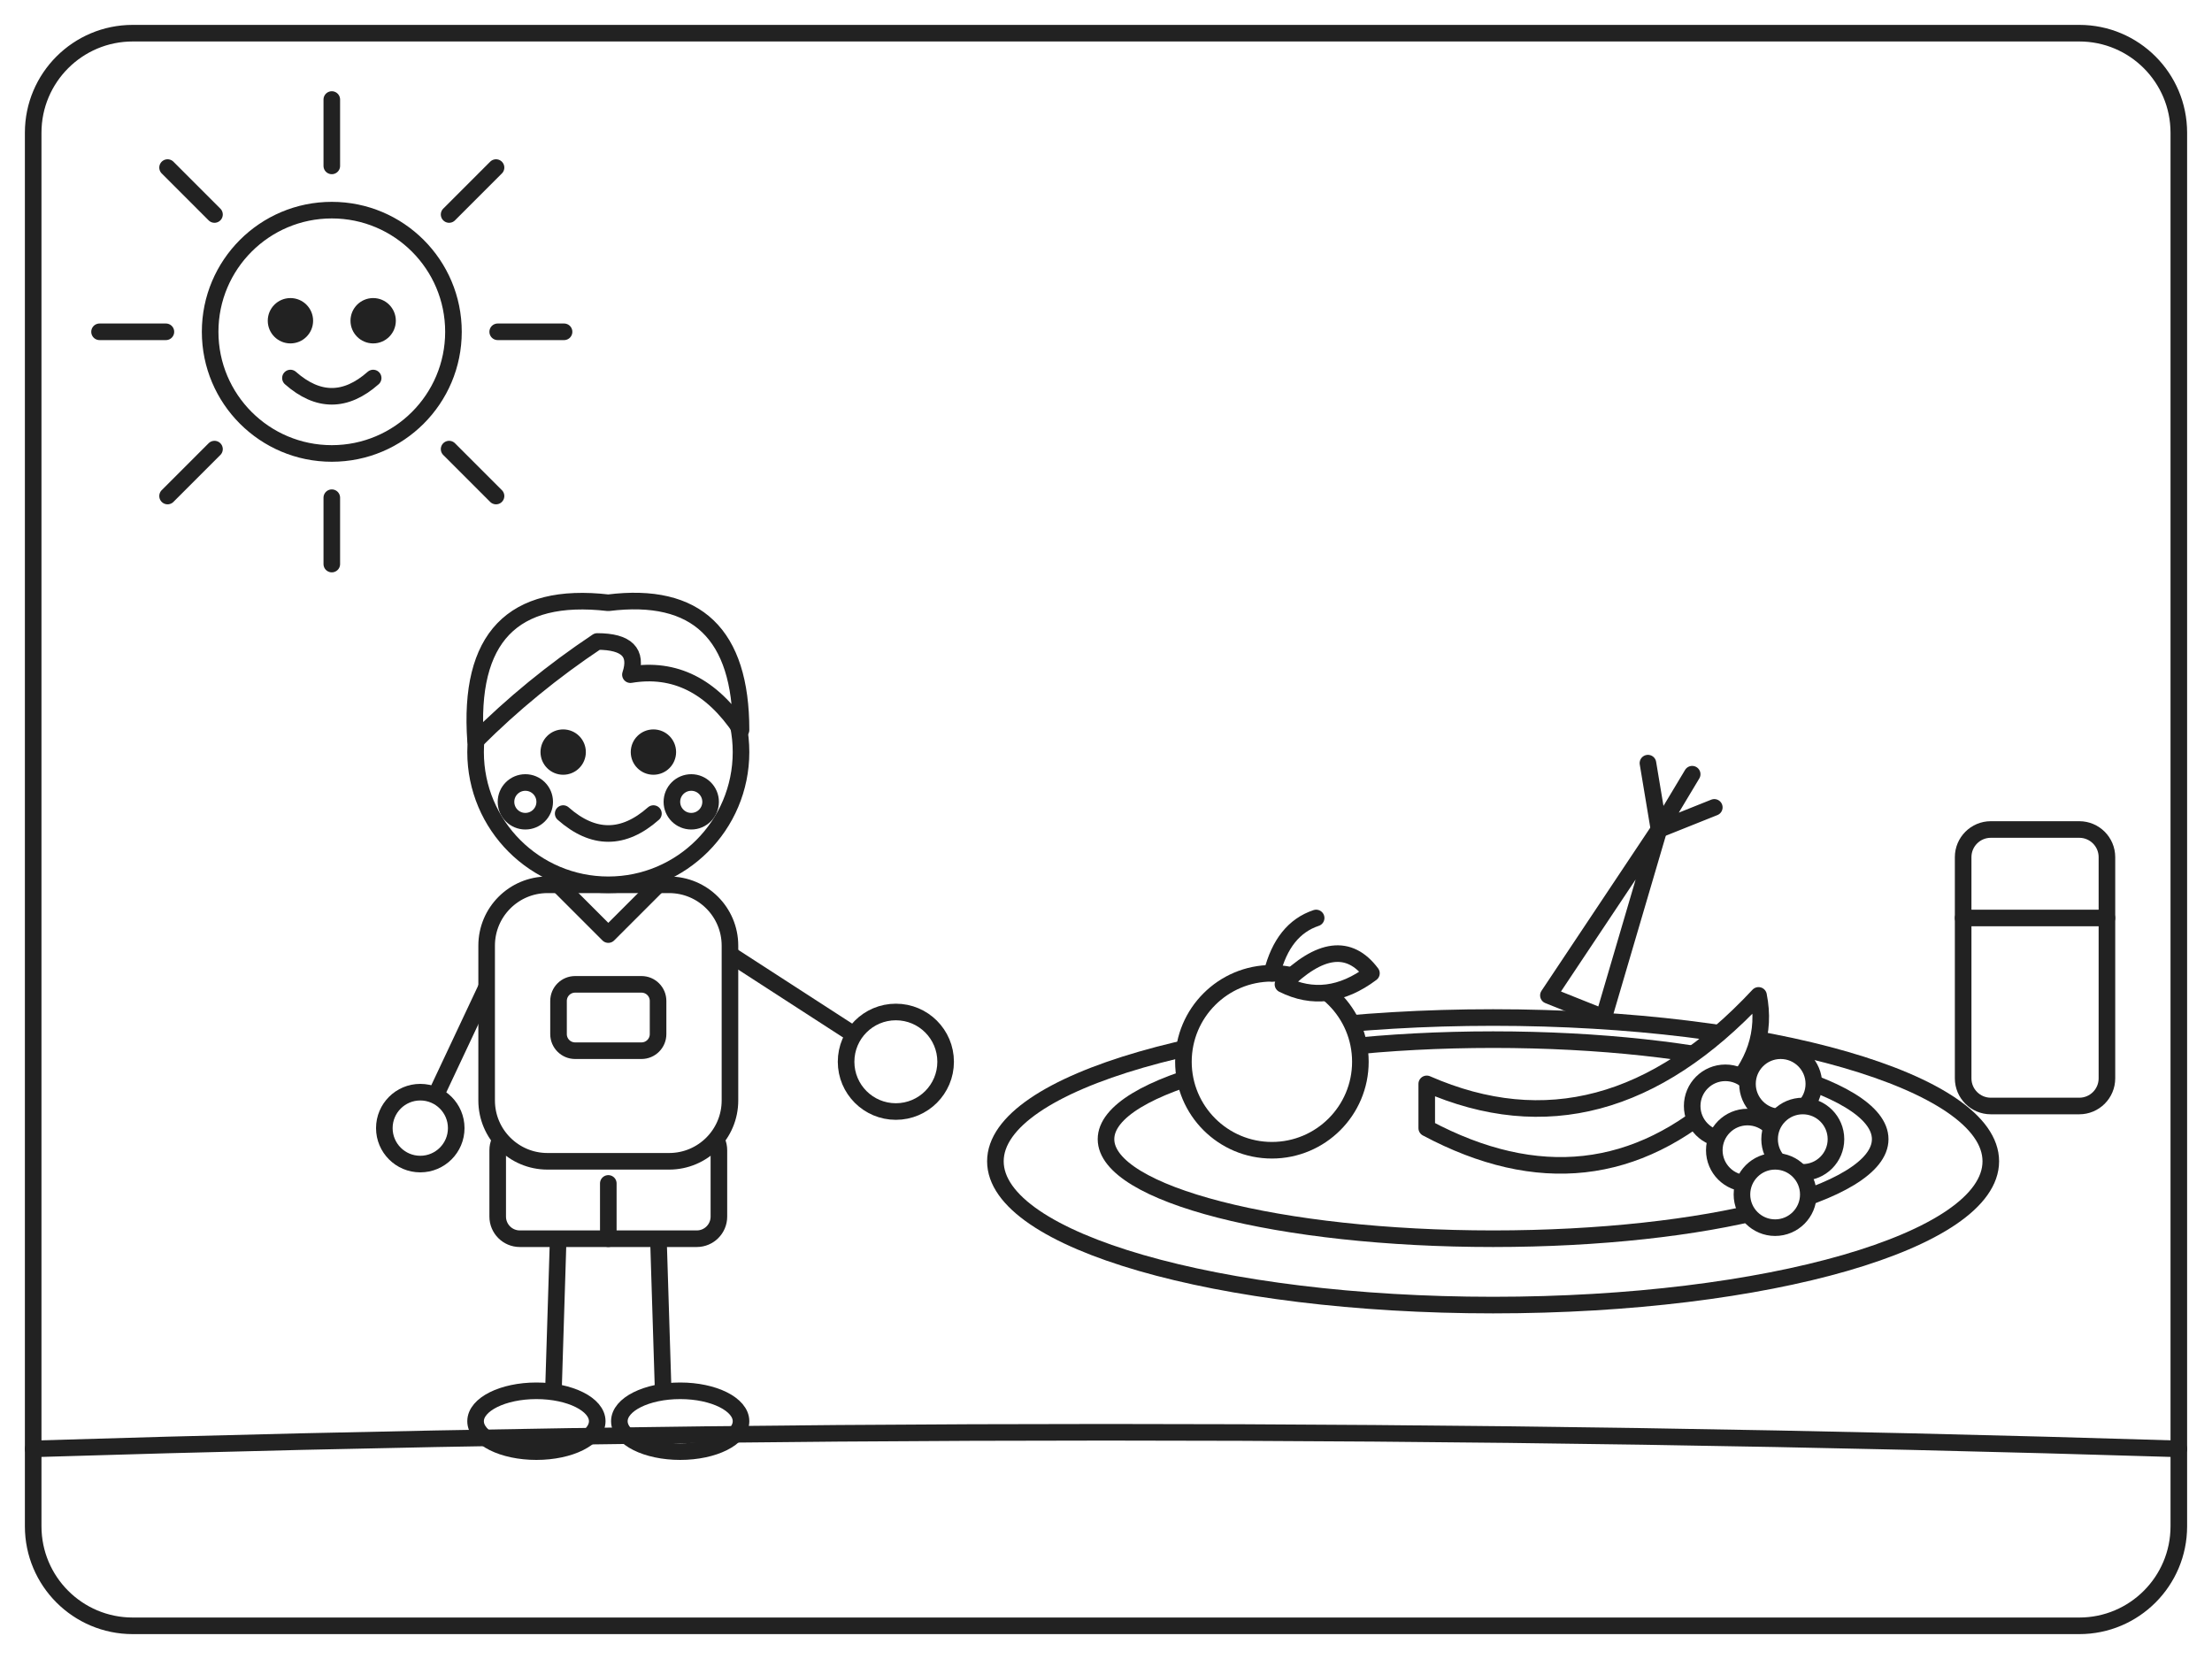
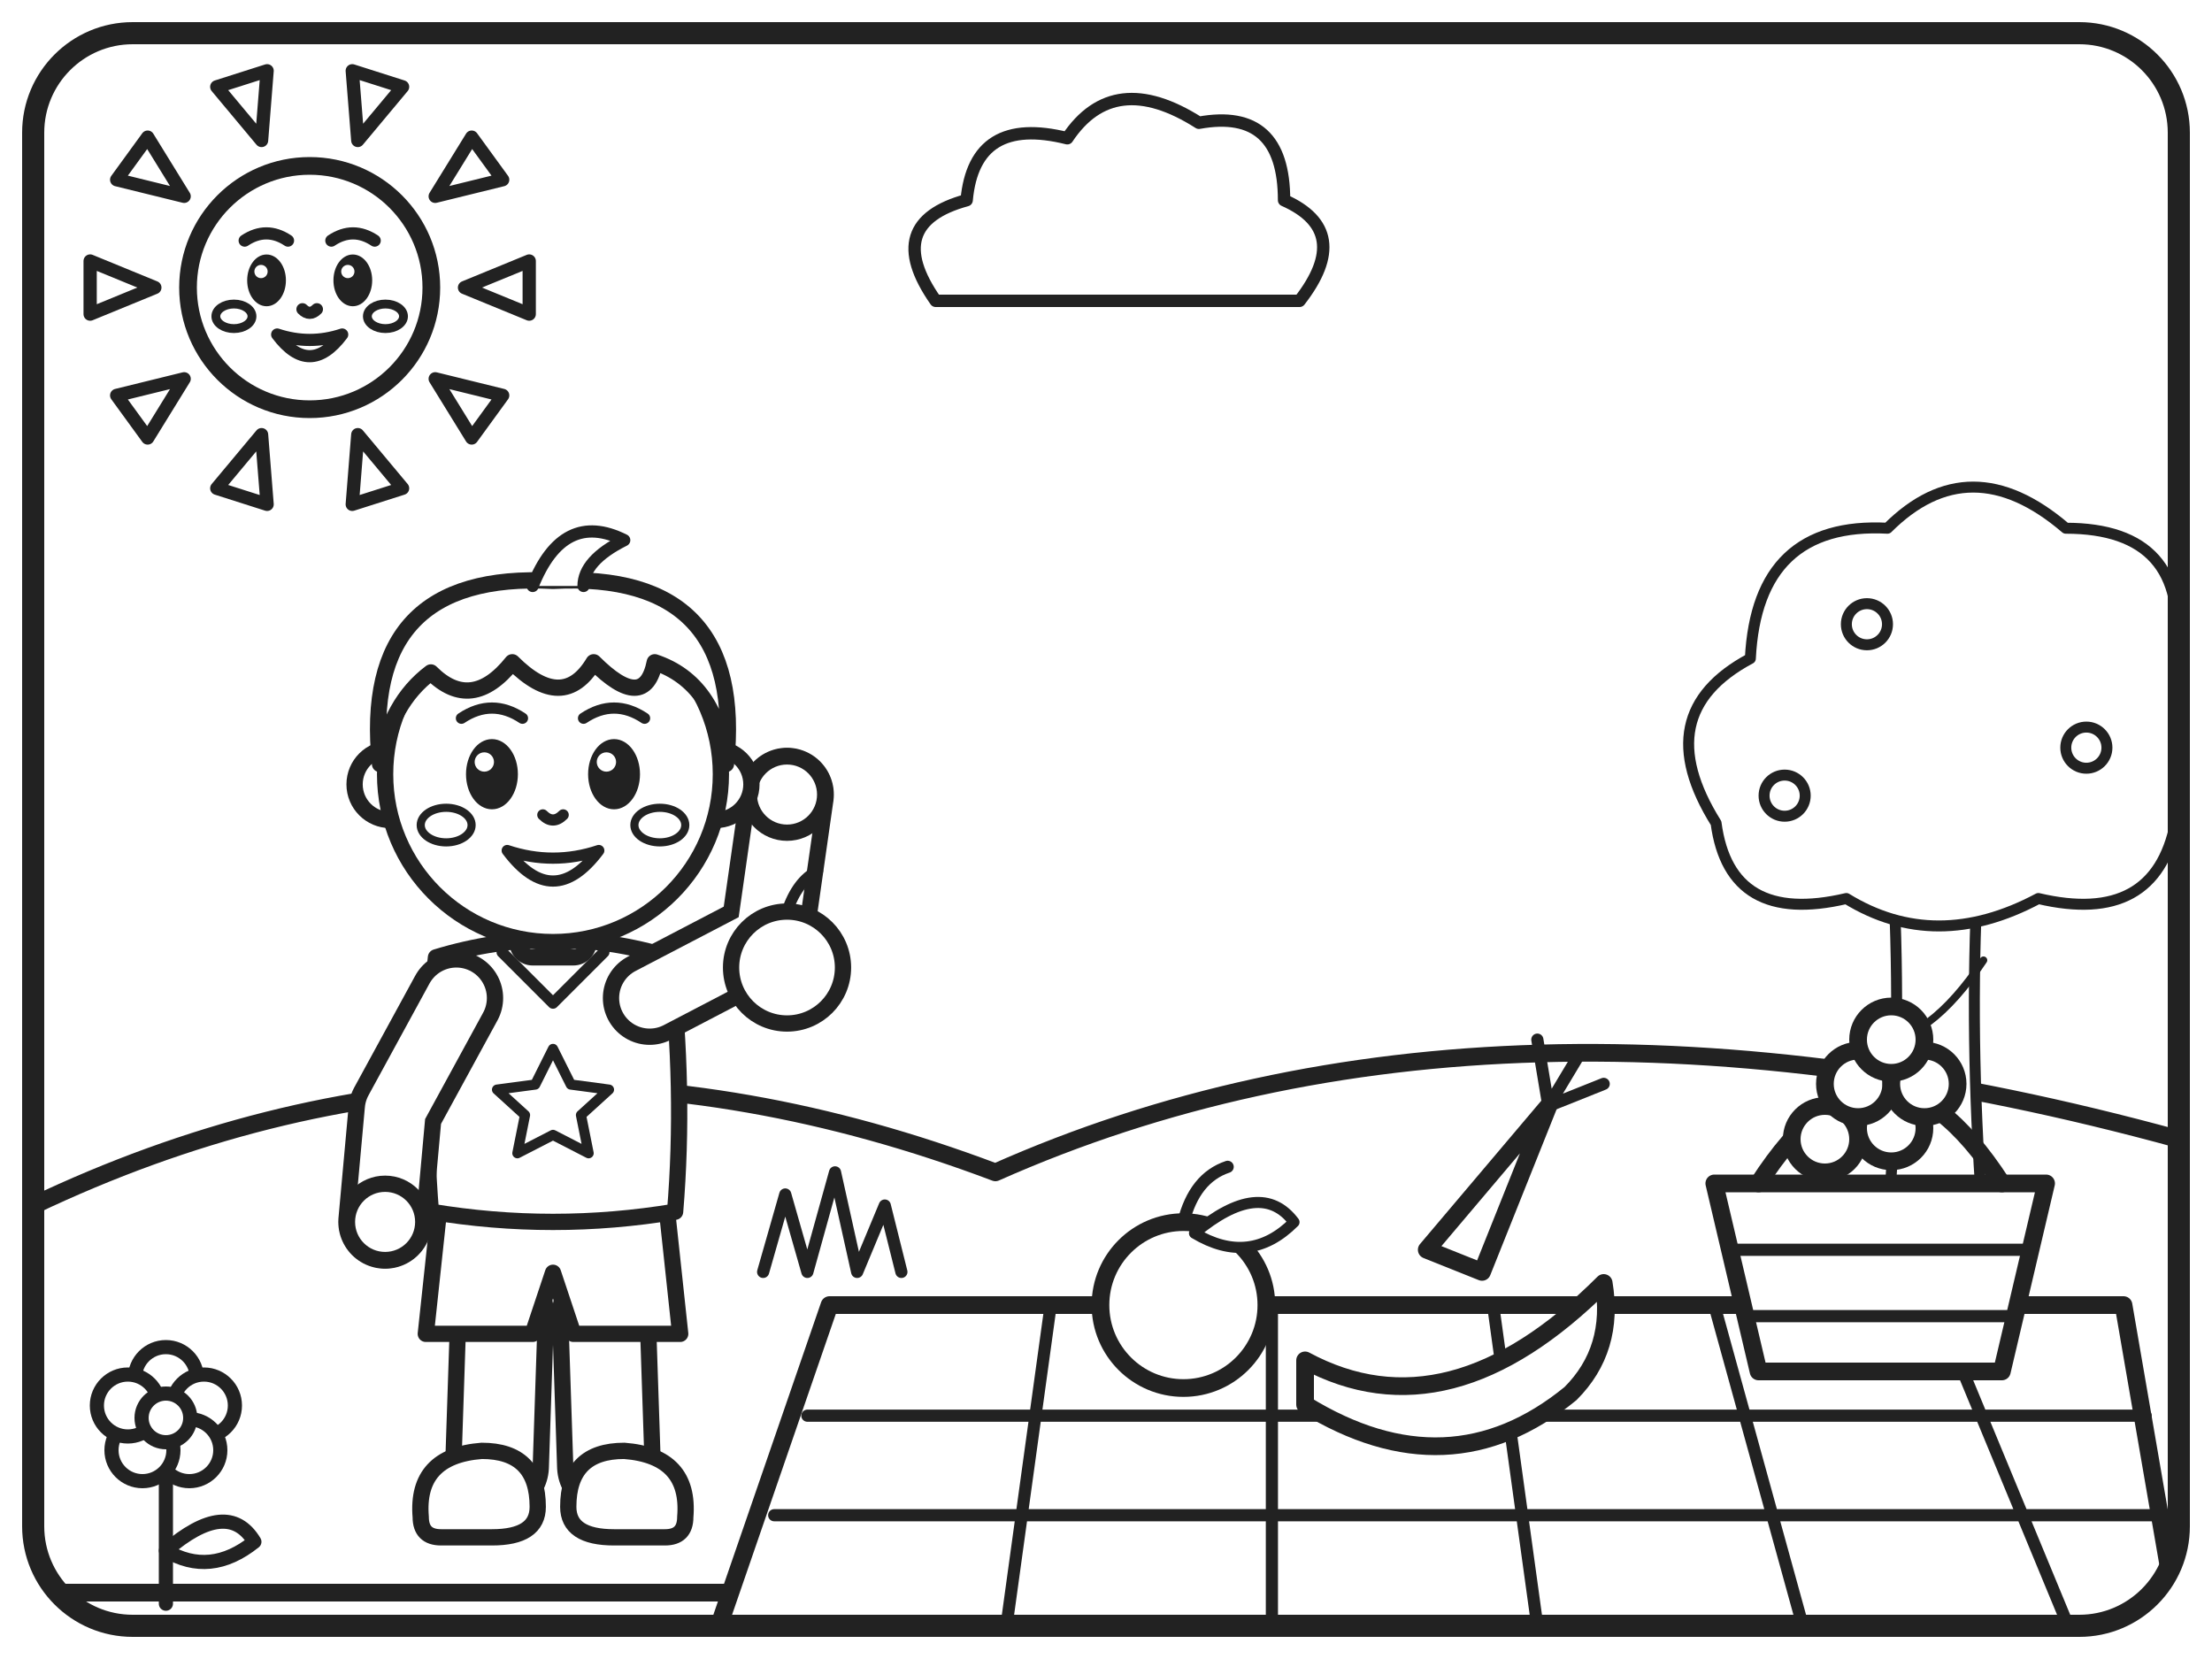
<svg xmlns="http://www.w3.org/2000/svg" viewBox="0 0 400 300" width="800" height="600">
-   <rect x="0" y="0" width="400" height="300" fill="#fff" />
-   <g fill="none" stroke="#222" stroke-width="3" stroke-linecap="round" stroke-linejoin="round">
-     <rect x="6" y="6" width="388" height="288" rx="18" fill="#fff" />
-     <line x1="90.0" y1="60.0" x2="102.0" y2="60.0" />
-     <line x1="81.213" y1="81.213" x2="89.698" y2="89.698" />
-     <line x1="60.0" y1="90.0" x2="60.0" y2="102.0" />
-     <line x1="38.787" y1="81.213" x2="30.302" y2="89.698" />
-     <line x1="30.0" y1="60" x2="18.0" y2="60" />
-     <line x1="38.787" y1="38.787" x2="30.302" y2="30.302" />
-     <line x1="60" y1="30.0" x2="60" y2="18.0" />
-     <line x1="81.213" y1="38.787" x2="89.698" y2="30.302" />
-     <circle cx="60" cy="60" r="22" fill="#fff" />
-     <g transform="translate(60,60) scale(1,1)">
-       <circle cx="-7.48" cy="-2" r="2.6" fill="#222" />
-       <circle cx="7.48" cy="-2" r="2.6" fill="#222" />
-       <path d="M -7.48 8.36 Q 0 14.96 7.48 8.36" fill="none" />
+   <rect width="400" height="300" fill="#fff" />
+   <clipPath id="c">
+     <rect x="6" y="6" width="388" height="288" rx="18" />
+   </clipPath>
+   <g fill="none" stroke="#222" stroke-width="3.2" stroke-linecap="round" stroke-linejoin="round">
+     <g clip-path="url(#c)">
+       <path d="M 84.0 52.0 L 95.7 56.8 L 95.7 47.2 Z" fill="#fff" stroke-width="2.4" />
+       <path d="M 78.7 68.5 L 85.3 79.2 L 90.9 71.5 Z" fill="#fff" stroke-width="2.4" />
+       <path d="M 64.7 78.6 L 63.7 91.2 L 72.8 88.3 Z" fill="#fff" stroke-width="2.4" />
+       <path d="M 47.3 78.6 L 39.2 88.3 L 48.3 91.2 Z" fill="#fff" stroke-width="2.4" />
+       <path d="M 33.3 68.5 L 21.1 71.5 L 26.7 79.2 Z" fill="#fff" stroke-width="2.4" />
+       <path d="M 28.0 52.0 L 16.3 47.2 L 16.3 56.8 Z" fill="#fff" stroke-width="2.4" />
+       <path d="M 33.3 35.5 L 26.7 24.8 L 21.1 32.5 Z" fill="#fff" stroke-width="2.4" />
+       <path d="M 47.3 25.4 L 48.3 12.8 L 39.2 15.7 Z" fill="#fff" stroke-width="2.4" />
+       <path d="M 64.7 25.4 L 72.8 15.7 L 63.7 12.8 Z" fill="#fff" stroke-width="2.4" />
+       <path d="M 78.7 35.5 L 90.9 32.5 L 85.3 24.8 Z" fill="#fff" stroke-width="2.4" />
+       <circle cx="56.0" cy="52.0" r="22" fill="#fff" />
+       <ellipse cx="48.2" cy="50.7" rx="3.004" ry="4.18" fill="#222" stroke-width="1" />
+       <circle cx="47.2" cy="49.1" r="1.2" fill="#fff" stroke="none" />
+       <path d="M 52.081 43.509 Q 48.163 40.897 44.244 43.509" fill="none" stroke-width="2.2" />
+       <ellipse cx="63.8" cy="50.7" rx="3.004" ry="4.18" fill="#222" stroke-width="1" />
+       <circle cx="62.9" cy="49.1" r="1.2" fill="#fff" stroke="none" />
+       <path d="M 59.919 43.509 Q 63.837 40.897 67.756 43.509" fill="none" stroke-width="2.2" />
+       <path d="M 54.694 55.919 Q 56 57.225 57.306 55.919" fill="none" stroke-width="2.2" />
+       <path d="M 50.122 60.491 Q 56 68.328 61.878 60.491 Q 56 62.45 50.122 60.491 Z" fill="#fff" stroke-width="2.2" />
+       <ellipse cx="42.3" cy="57.2" rx="3.266" ry="2.221" fill="none" stroke-width="1.6" />
+       <ellipse cx="69.7" cy="57.2" rx="3.266" ry="2.221" fill="none" stroke-width="1.6" />
+       <g transform="translate(200.0,46.0) scale(0.7,0.7)">
+         <path d="M -44 12 Q -58 -8 -36 -14 Q -34 -36 -10 -30 Q 2 -48 24 -34 Q 46 -38 46 -14 Q 64 -6 50 12 Z" fill="#fff" />
+       </g>
+       <path d="M 6 218 Q 90 178 180 212 Q 270 172 394 206 L 394 288 L 6 288 Z" fill="#fff" />
+       <g transform="translate(350.0,222.0) scale(0.62,0.62)">
+         <path d="M -14 0 Q -10 -50 -12 -96 L 12 -96 Q 10 -50 14 0 Z" fill="#fff" />
+         <path d="M -2 -60 Q 6 -66 14 -78" fill="none" stroke-width="2.2" />
+         <path d="M -64 -118 Q -84 -150 -54 -166 Q -52 -206 -14 -204 Q 10 -228 38 -204 Q 74 -204 70 -168 Q 92 -146 70 -118 Q 64 -88 30 -96 Q 0 -80 -26 -96 Q -60 -88 -64 -118 Z" fill="#fff" />
+         <circle cx="-20.0" cy="-176.0" r="6" fill="#fff" />
+         <circle cx="44.0" cy="-140.0" r="6" fill="#fff" />
+         <circle cx="-44.0" cy="-126.0" r="6" fill="#fff" />
+       </g>
+       <path d="M 150 236 L 384 236 L 394 294 L 130 294 Z" fill="#fff" />
+       <path d="M 190 236 L 182 294 M 230 236 L 230 294 M 270 236 L 278 294 M 310 236 L 326 294 M 350 236 L 374 294 M 146 256 L 388 256 M 140 274 L 392 274" fill="none" stroke-width="2.2" />
+       <path d="M 310 214 L 370 214 L 362 248 L 318 248 Z" fill="#fff" />
+       <path d="M 318 214 Q 340 180 362 214" fill="none" />
+       <path d="M 314 226 L 366 226 M 316 238 L 364 238" fill="none" stroke-width="2.2" />
+       <circle cx="214.0" cy="236.0" r="15" fill="#fff" />
+       <path d="M 214 221 q 2 -8 8 -10" fill="none" stroke-width="2.2" />
+       <path d="M 216 223 q 12 -10 18 -2 q -8 8 -18 2 Z" fill="#fff" stroke-width="2" />
+       <path d="M 236 246 Q 262 260 290 232 Q 292 244 284 252 Q 262 270 236 254 Z" fill="#fff" />
+       <circle cx="330.0" cy="206.0" r="6" fill="#fff" />
+       <circle cx="342.0" cy="204.0" r="6" fill="#fff" />
+       <circle cx="336.0" cy="196.0" r="6" fill="#fff" />
+       <circle cx="348.0" cy="196.0" r="6" fill="#fff" />
+       <circle cx="342.0" cy="188.0" r="6" fill="#fff" />
+       <path d="M 258 226 L 280 200 L 268 230 Z" fill="#fff" />
+       <path d="M 280 200 l 6 -10 M 280 200 l -2 -12 M 280 200 l 10 -4" fill="none" stroke-width="2.2" />
+       <g transform="translate(100.0,278.0) scale(0.92,0.92)">
+         <path d="M -10.0 -44.0 L -11.0 -14.0" fill="none" stroke="#222" stroke-width="20.4" />
+         <path d="M -10.0 -44.0 L -11.0 -14.0" fill="none" stroke="#fff" stroke-width="14" />
+         <path d="M 10.0 -44.0 L 11.0 -14.0" fill="none" stroke="#222" stroke-width="20.4" />
+         <path d="M 10.0 -44.0 L 11.0 -14.0" fill="none" stroke="#fff" stroke-width="14" />
+         <path d="M -26 -4 Q -27 -16 -14 -17 Q -3 -17 -3 -6 Q -3 0 -12 0 L -22 0 Q -26 0 -26 -4 Z" fill="#fff" />
+         <path d="M 26 -4 Q 27 -16 14 -17 Q 3 -17 3 -6 Q 3 0 12 0 L 22 0 Q 26 0 26 -4 Z" fill="#fff" />
+         <path d="M -22 -68 L 22 -68 L 25 -40 L 4 -40 L 0 -52 L -4 -40 L -25 -40 Z" fill="#fff" />
+         <path d="M -23 -114 Q 0 -121 23 -114 Q 26 -88 24 -64 Q 0 -60 -24 -64 Q -26 -88 -23 -114 Z" fill="#fff" />
+         <path d="M -10 -115 L 0 -105 L 10 -115" fill="none" stroke-width="2.2" />
+         <path d="M 0 -96 l 3.5 7 l 7.5 1 l -5.5 5 l 1.5 7.5 l -7 -3.6 l -7 3.6 l 1.5 -7.5 l -5.5 -5 l 7.5 -1 Z" fill="#fff" stroke-width="2" />
+         <path d="M -19.0 -106.0 L -31.0 -84.0 L -33.0 -62.0" fill="none" stroke="#222" stroke-width="18.4" />
+         <path d="M -19.0 -106.0 L -31.0 -84.0 L -33.0 -62.0" fill="none" stroke="#fff" stroke-width="12" />
+         <path d="M 19.0 -106.0 L 42.0 -118.0 L 46.0 -146.0" fill="none" stroke="#222" stroke-width="18.4" />
+         <path d="M 19.0 -106.0 L 42.0 -118.0 L 46.0 -146.0" fill="none" stroke="#fff" stroke-width="12" />
+         <circle cx="-33.0" cy="-62.0" r="7.5" fill="#fff" />
+         <circle cx="46.0" cy="-146.0" r="7.5" fill="#fff" />
+         <circle cx="46.0" cy="-112.0" r="11" fill="#fff" />
+         <path d="M 46 -123 q 2 -6 6 -8" fill="none" stroke-width="2.2" />
+         <rect x="-7.0" y="-124.0" width="14.0" height="10.0" rx="3" fill="#fff" />
+         <circle cx="-32.0" cy="-148.0" r="7" fill="#fff" />
+         <circle cx="32.0" cy="-148.0" r="7" fill="#fff" />
+         <circle cx="0.0" cy="-150.0" r="33" fill="#fff" />
+         <path d="M -34 -152 Q -38 -190 0 -188 Q 38 -190 34 -152 Q 32 -168 20 -172 Q 18 -162 8 -172 Q 2 -162 -8 -172 Q -16 -162 -24 -170 Q -32 -164 -34 -152 Z" fill="#fff" />
+         <path d="M -4 -187 Q 2 -202 14 -196 Q 6 -192 6 -187" fill="#fff" stroke-width="2.4" />
+         <ellipse cx="-12.0" cy="-150.0" rx="4.6" ry="6.4" fill="#222" stroke-width="1" />
+         <circle cx="-13.5" cy="-152.4" r="1.9" fill="#fff" stroke="none" />
+         <path d="M -6.0 -161.0 Q -12.0 -165.0 -18.0 -161.0" fill="none" stroke-width="2.2" />
+         <ellipse cx="12.0" cy="-150.0" rx="4.6" ry="6.4" fill="#222" stroke-width="1" />
+         <circle cx="10.5" cy="-152.4" r="1.9" fill="#fff" stroke="none" />
+         <path d="M 6.0 -161.0 Q 12.0 -165.0 18.0 -161.0" fill="none" stroke-width="2.2" />
+         <path d="M -2.0 -142.0 Q 0 -140.0 2.0 -142.0" fill="none" stroke-width="2.2" />
+         <path d="M -9.0 -135.0 Q 0 -123.0 9.0 -135.0 Q 0 -132.0 -9.0 -135.0 Z" fill="#fff" stroke-width="2.2" />
+         <ellipse cx="-21.0" cy="-140.0" rx="5.0" ry="3.4" fill="none" stroke-width="1.6" />
+         <ellipse cx="21.0" cy="-140.0" rx="5.0" ry="3.4" fill="none" stroke-width="1.6" />
+       </g>
+       <g transform="translate(30.0,290.0) scale(0.8,0.8)">
+         <line x1="0.0" y1="0.0" x2="0.0" y2="-34.0" />
+         <path d="M 0 -12 Q 14 -24 20 -14 Q 10 -6 0 -12 Z" fill="#fff" />
+         <circle cx="0.0" cy="-51.0" r="7" fill="#fff" />
+         <circle cx="8.6" cy="-44.8" r="7" fill="#fff" />
+         <circle cx="5.3" cy="-34.7" r="7" fill="#fff" />
+         <circle cx="-5.3" cy="-34.7" r="7" fill="#fff" />
+         <circle cx="-8.6" cy="-44.8" r="7" fill="#fff" />
+         <circle cx="0.0" cy="-42.0" r="5.5" fill="#fff" />
+       </g>
+       <g transform="translate(150.0,230.0) scale(1,1)">
+         <path d="M -12 0 L -8 -14 L -4 0 L 1 -18 L 5 0 L 10 -12 L 13 0" fill="none" stroke-width="2.2" />
+       </g>
    </g>
-     <ellipse cx="270" cy="210" rx="90" ry="26" fill="#fff" />
-     <ellipse cx="270" cy="206" rx="70" ry="18" fill="#fff" />
-     <circle cx="230" cy="192" r="16" fill="#fff" />
-     <path d="M 230 176 q 2 -8 8 -10" fill="none" />
-     <path d="M 232 178 q 10 -10 16 -2 q -8 6 -16 2 Z" fill="#fff" />
-     <path d="M 258 196 Q 290 210 318 180 Q 320 190 312 198 Q 288 220 258 204 Z" fill="#fff" />
-     <path d="M 280 180 L 300 150 L 290 184 Z" fill="#fff" />
-     <path d="M 300 150 l 6 -10 M 300 150 l -2 -12 M 300 150 l 10 -4" fill="none" />
-     <circle cx="312" cy="200" r="6" fill="#fff" />
-     <circle cx="322" cy="196" r="6" fill="#fff" />
-     <circle cx="316" cy="208" r="6" fill="#fff" />
-     <circle cx="326" cy="206" r="6" fill="#fff" />
-     <circle cx="321" cy="216" r="6" fill="#fff" />
-     <rect x="355" y="150" width="26" height="50" rx="5" fill="#fff" />
-     <line x1="355" y1="166" x2="381" y2="166" />
-     <g transform="translate(110,262) scale(1.0,1.0)">
-       <line x1="-9" y1="-40" x2="-10" y2="-8" />
-       <line x1="9" y1="-40" x2="10" y2="-8" />
-       <ellipse cx="-13" cy="-5" rx="11" ry="5.5" fill="#fff" />
-       <ellipse cx="13" cy="-5" rx="11" ry="5.5" fill="#fff" />
-       <line x1="-18" y1="-92" x2="-34" y2="-58" />
-       <line x1="18" y1="-92" x2="52" y2="-70" />
-       <rect x="-20" y="-58" width="40" height="20" rx="4" fill="#fff" />
-       <line x1="0" y1="-48" x2="0" y2="-38" />
-       <rect x="-22" y="-102" width="44" height="50" rx="11" fill="#fff" />
-       <path d="M -9 -102 L 0 -93 L 9 -102" fill="none" />
-       <rect x="-9" y="-84" width="18" height="12" rx="3" fill="#fff" />
-       <circle cx="-34" cy="-58" r="6.5" fill="#fff" />
-       <circle cx="52" cy="-70" r="6.5" fill="#fff" />
-       <circle cx="0" cy="-126" r="24" fill="#fff" />
-       <path d="M -24 -128 Q -26 -156 0 -153 Q 24 -156 24 -130 Q 16 -142 4 -140 Q 6 -146 -2 -146 Q -14 -138 -24 -128 Z" fill="#fff" />
-       <circle cx="-8.16" cy="-126" r="2.6" fill="#222" />
-       <circle cx="8.16" cy="-126" r="2.6" fill="#222" />
-       <path d="M -8.16 -114.88 Q 0 -107.68 8.16 -114.88" fill="none" />
-       <circle cx="-15" cy="-117" r="3.5" fill="none" />
-       <circle cx="15" cy="-117" r="3.5" fill="none" />
-       <circle cx="52" cy="-70" r="9" fill="#fff" />
-     </g>
-     <path d="M 6 262 Q 200 256 394 262" fill="none" />
+     <rect x="6" y="6" width="388" height="288" rx="18" fill="none" stroke-width="4" />
  </g>
</svg>
